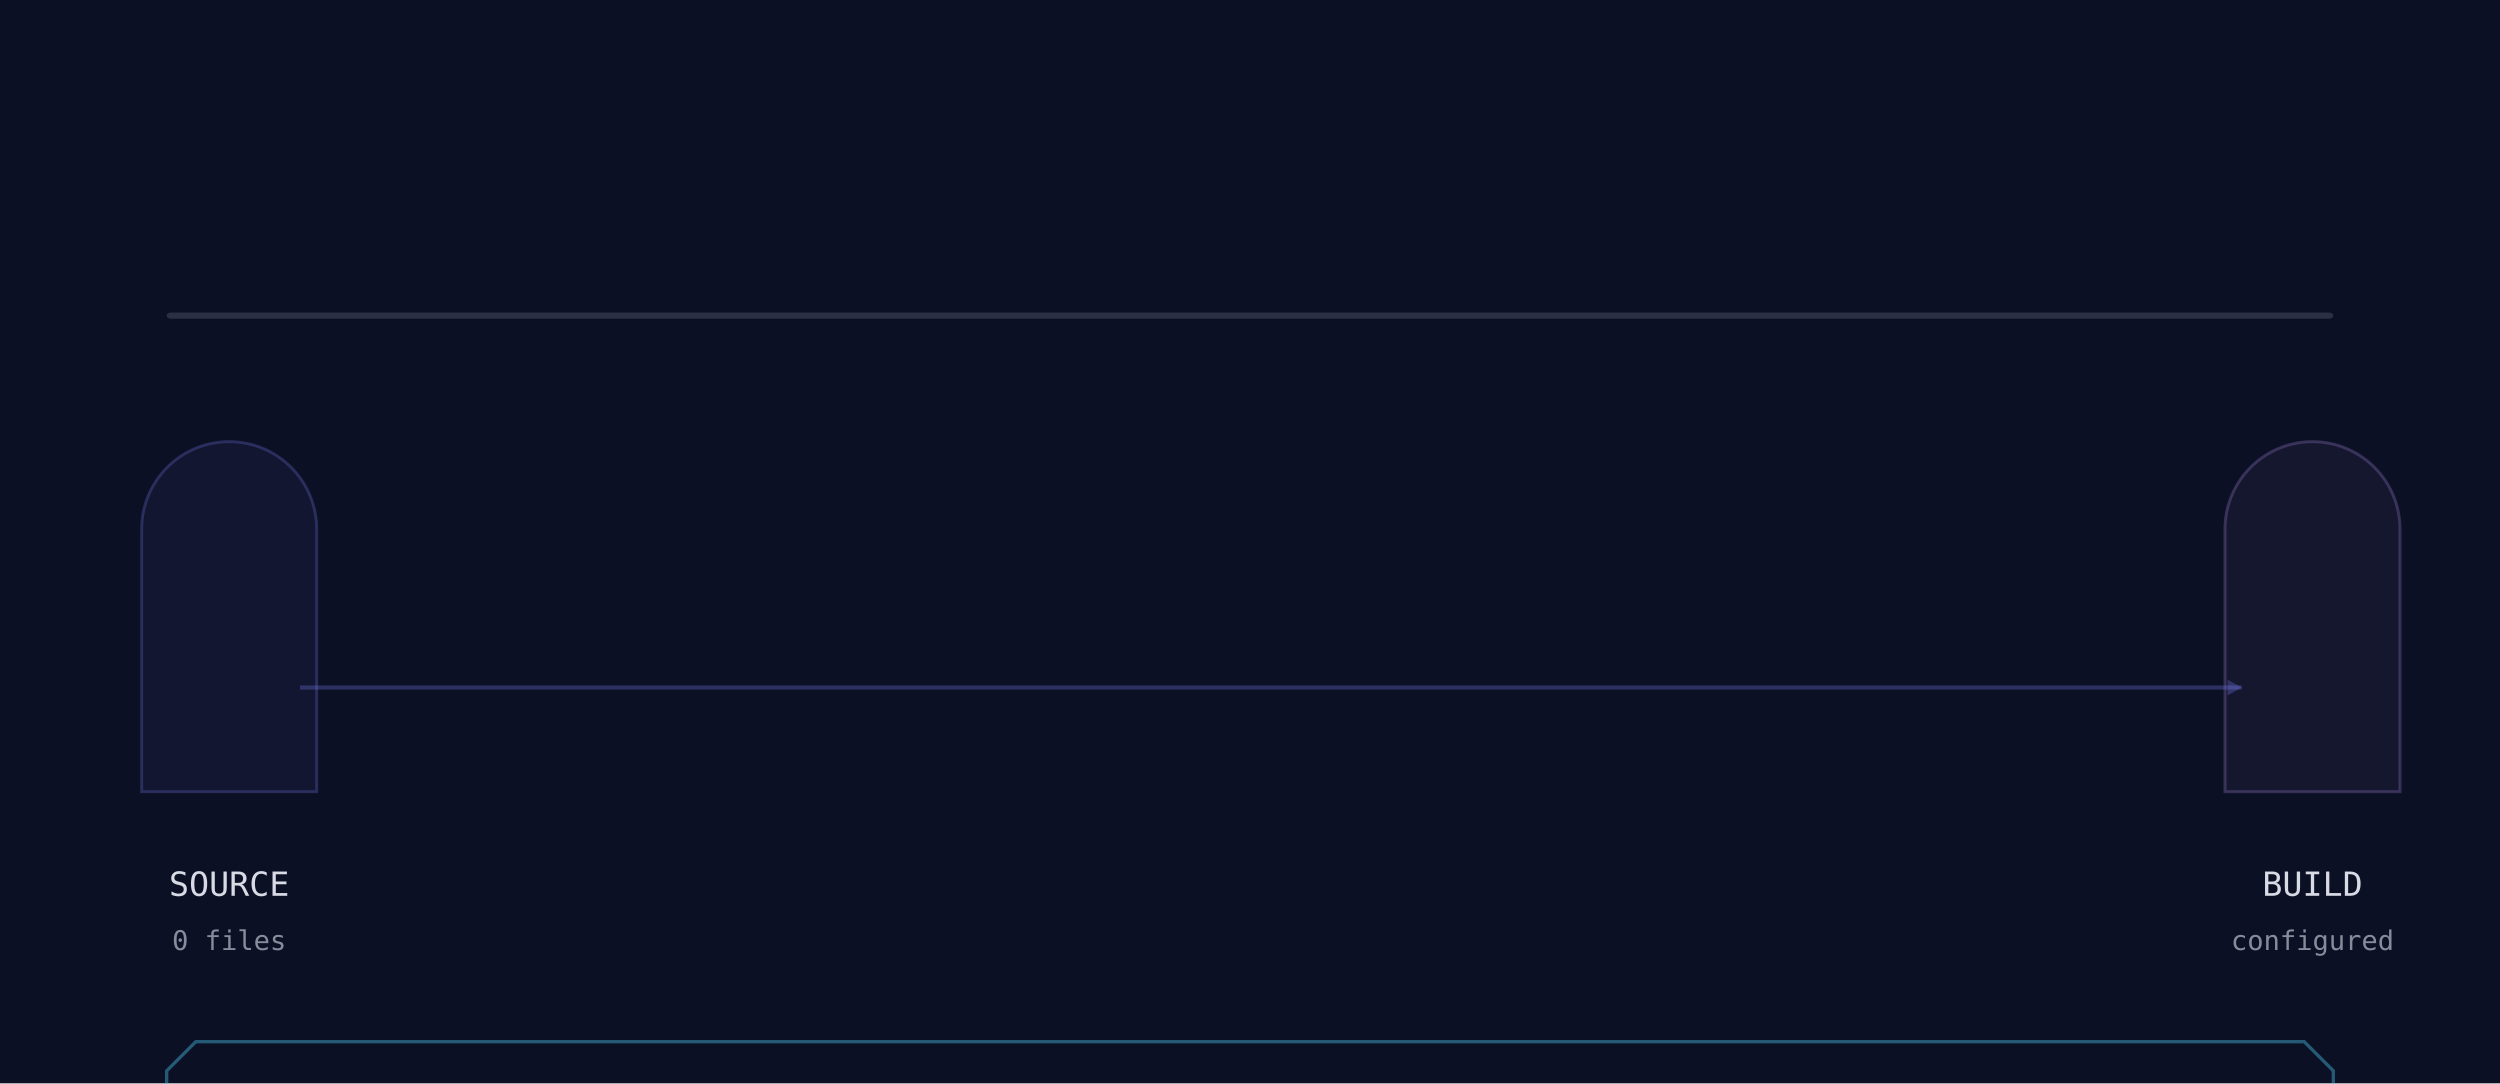
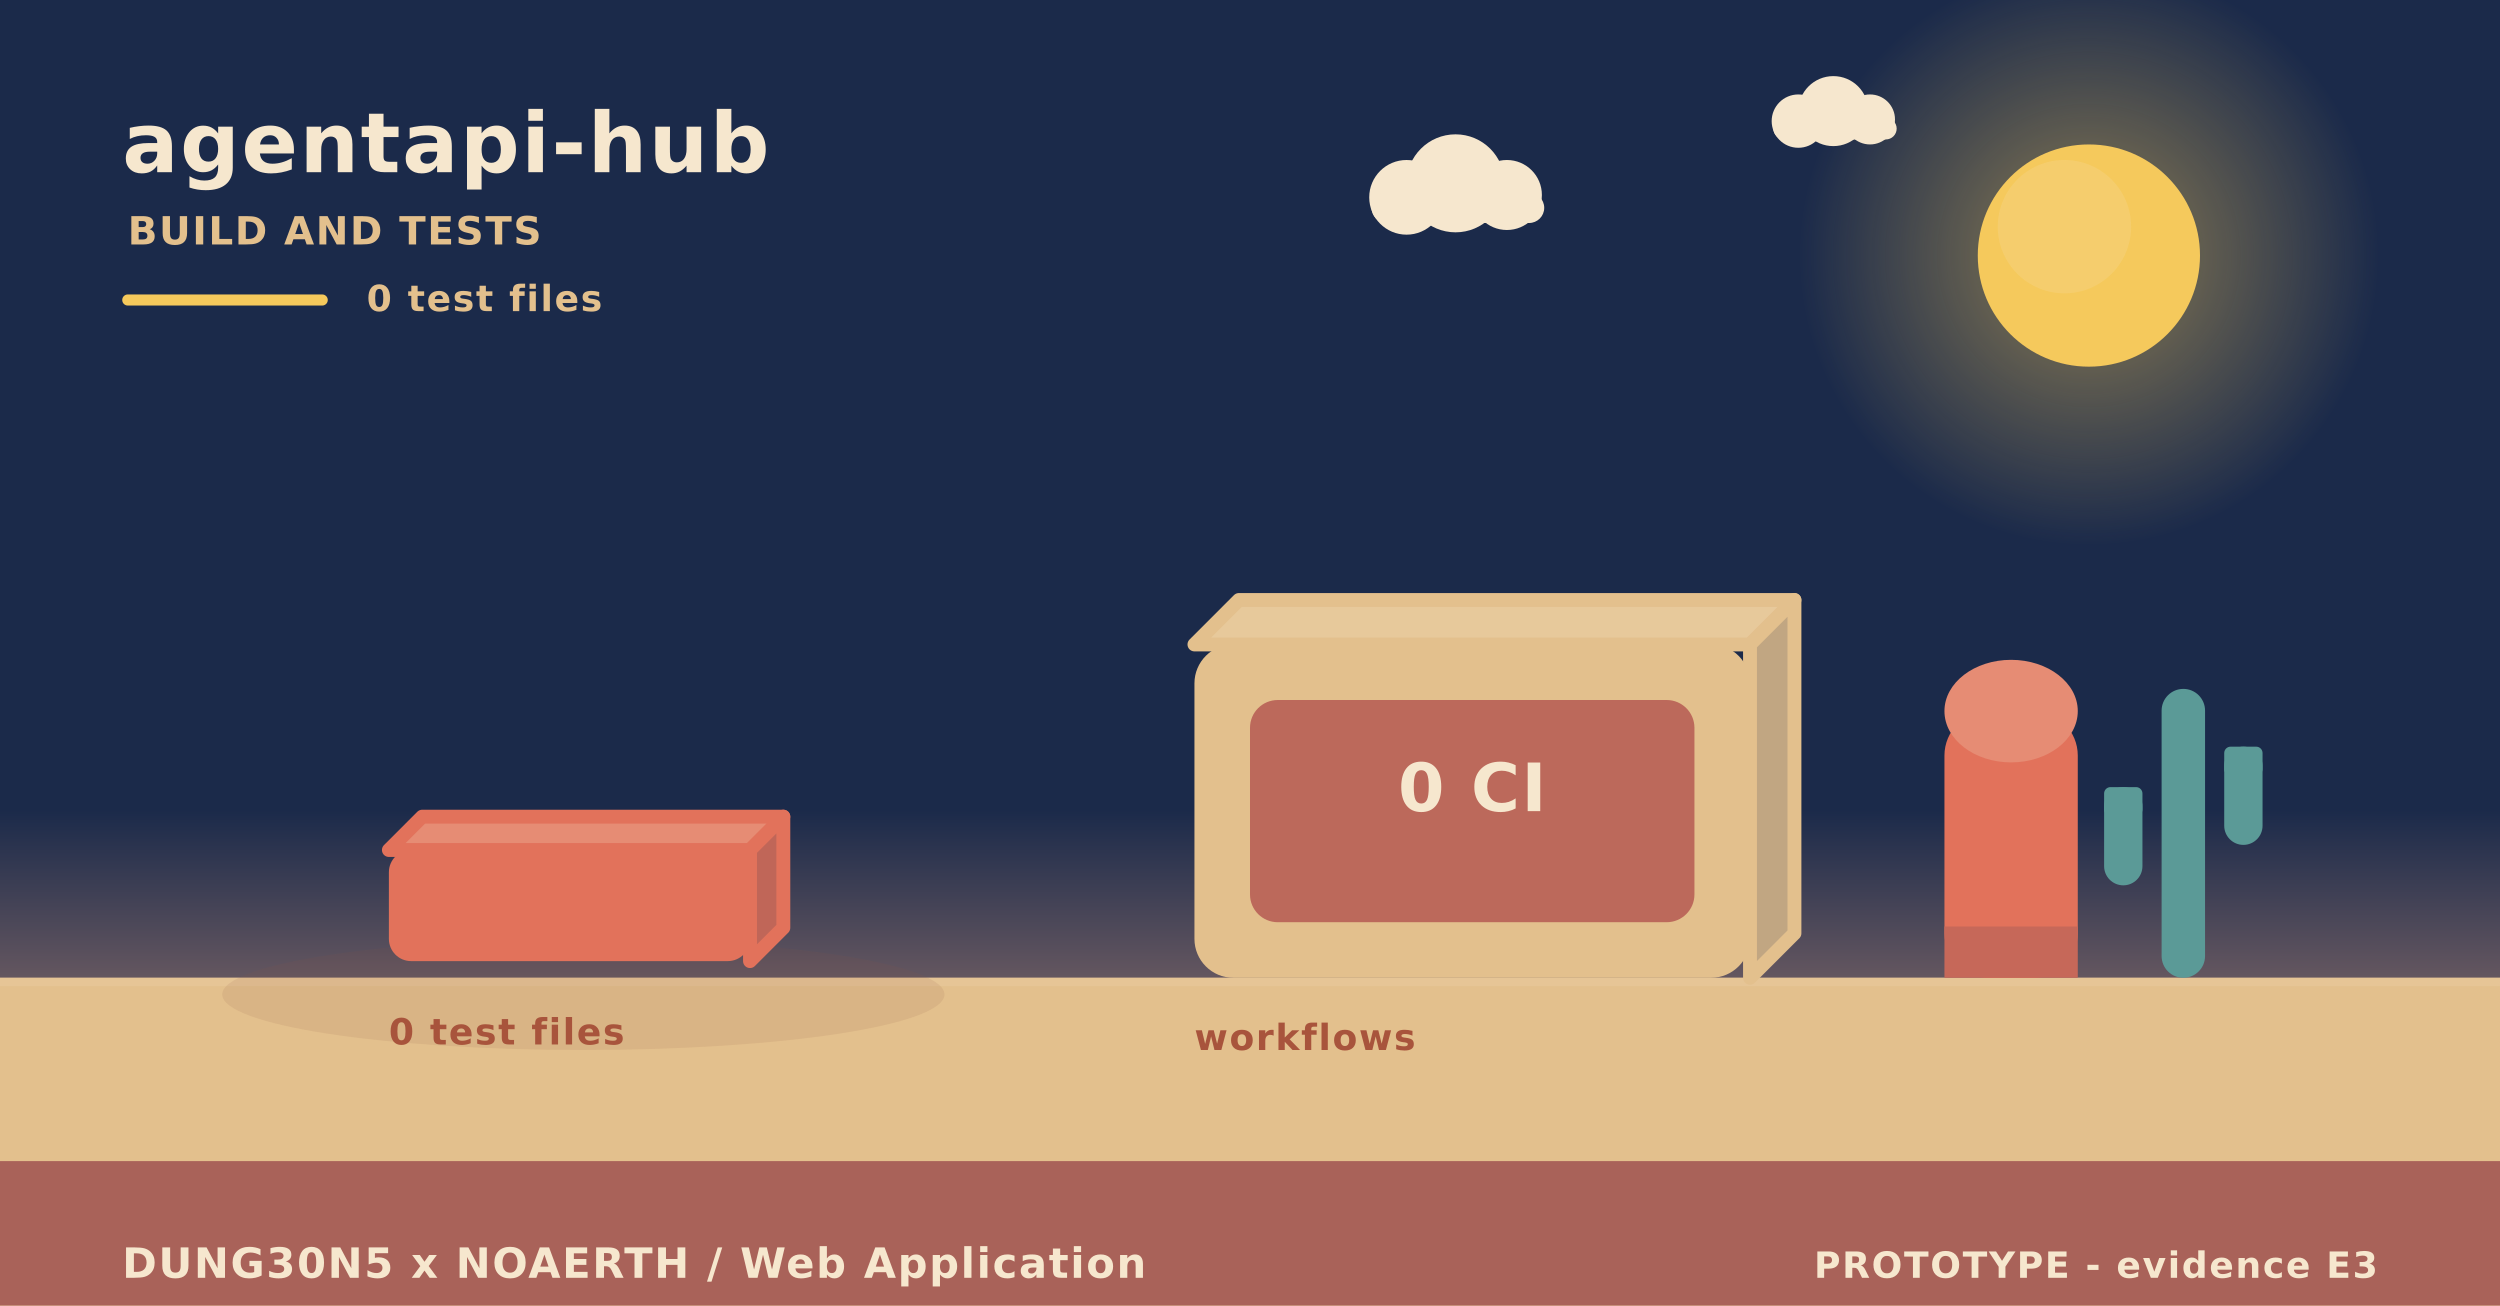
- <svg xmlns="http://www.w3.org/2000/svg" viewBox="0 0 1200 520" width="1200" height="520" role="img" aria-label="agentapi-hub build evidence">
-   <rect width="1200" height="520" fill="#0c1024" />
-   <defs>
-     <linearGradient id="gb" x1="0" y1="0" x2="1" y2="1">
-       <stop offset="0%" stop-color="#7c83ff" />
-       <stop offset="100%" stop-color="#b794f4" />
-     </linearGradient>
-   </defs>
-   <rect x="80.00" y="150.00" width="1040.00" height="3.00" rx="2.00" fill="rgba(238,240,251,0.140)" opacity="1.00" />
-   <path d="M68.00,380.00 L68.00,254.00 A42.00,42.00 0 0 1 152.00,254.00 L152.00,380.00 Z" fill="rgba(124,131,255,0.100)" opacity="0.55" stroke="rgba(124,131,255,0.450)" stroke-width="1.4" />
-   <polygon points="-192.26,189.00 -136.83,221.00 -136.83,157.00 -192.26,125.00" fill="#2c758b" opacity="0.95" />
-   <polygon points="-247.68,221.00 -192.26,253.00 -192.26,189.00 -247.68,157.00" fill="#8f73be" opacity="0.95" />
-   <polygon points="-192.26,125.00 -136.83,157.00 -192.26,189.00 -247.68,157.00" fill="#7c83ff" opacity="0.95" />
-   <text x="110" y="430" font-family="ui-monospace,Menlo,monospace" font-size="16" fill="rgba(238,240,251,0.900)" text-anchor="middle">SOURCE</text>
-   <text x="110" y="456" font-family="ui-monospace,Menlo,monospace" font-size="13" fill="rgba(238,240,251,0.550)" text-anchor="middle">0 files</text>
-   <path d="M1068.00,380.00 L1068.00,254.00 A42.00,42.00 0 0 1 1152.00,254.00 L1152.00,380.00 Z" fill="rgba(183,148,244,0.100)" opacity="0.55" stroke="rgba(183,148,244,0.450)" stroke-width="1.4" />
-   <polygon points="673.77,689.00 729.19,721.00 729.19,657.00 673.77,625.00" fill="#2c758b" opacity="0.95" />
-   <polygon points="618.34,721.00 673.77,753.00 673.77,689.00 618.34,657.00" fill="#8f73be" opacity="0.95" />
-   <polygon points="673.77,625.00 729.19,657.00 673.77,689.00 618.34,657.00" fill="#b794f4" opacity="0.95" />
-   <text x="1110" y="430" font-family="ui-monospace,Menlo,monospace" font-size="16" fill="rgba(238,240,251,0.900)" text-anchor="middle">BUILD</text>
-   <text x="1110" y="456" font-family="ui-monospace,Menlo,monospace" font-size="13" fill="rgba(238,240,251,0.550)" text-anchor="middle">configured</text>
-   <line x1="144.00" y1="330.00" x2="1076.00" y2="330.00" stroke="rgba(124,131,255,0.500)" stroke-width="2.00" opacity="0.55" />
-   <polygon points="1076.00,330.00 1069.20,326.20 1069.20,333.80" fill="rgba(124,131,255,0.500)" opacity="0.55" />
-   <path d="M94.00,500.00 H1106.00 L1120.00,514.00 V546.00 L1106.00,560.00 H94.00 L80.00,546.00 V514.00 Z" fill="none" stroke="rgba(76,201,240,0.500)" stroke-width="1.60" opacity="0.80" />
-   <text x="600" y="536" font-family="ui-monospace,Menlo,monospace" font-size="16" fill="rgba(76,201,240,0.950)" text-anchor="middle">no test suite present in this repository — shown as measured, not implied</text>
+ <svg xmlns="http://www.w3.org/2000/svg" width="900" height="470" viewBox="0 0 900 470" role="img" aria-label="agentapi-hub - how it is verified">
+   <linearGradient id="skyb" x1="0" y1="0" x2="0" y2="1">
+     <stop offset="0" stop-color="#1b2a4a" />
+     <stop offset="0.62" stop-color="#1b2a4a" />
+     <stop offset="1" stop-color="#f3ad8a" />
+   </linearGradient>
+   <rect width="900" height="470" fill="url(#skyb)" />
+   <radialGradient id="sunb">
+     <stop offset="0.35" stop-color="#f5c95c" stop-opacity="0.34" />
+     <stop offset="1" stop-color="#f5c95c" stop-opacity="0" />
+   </radialGradient>
+   <circle cx="752" cy="92" r="104" fill="url(#sunb)" />
+   <circle cx="752" cy="92" r="40" fill="#f5c95c" />
+   <circle cx="743.2" cy="81.6" r="24" fill="#f5d27e" opacity="0.5" />
+   <g>
+     <circle cx="524" cy="66" r="17.64" fill="#f6e7ce" />
+     <circle cx="506.36" cy="71.04" r="13.44" fill="#f6e7ce" />
+     <circle cx="542.48" cy="70.2" r="12.6" fill="#f6e7ce" />
+     <rect x="493.76" y="69.36" width="62.16" height="10.92" rx="5.46" fill="#f6e7ce" />
+   </g>
+   <g>
+     <circle cx="660" cy="40" r="12.6" fill="#f6e7ce" />
+     <circle cx="647.4" cy="43.6" r="9.6" fill="#f6e7ce" />
+     <circle cx="673.2" cy="43" r="9" fill="#f6e7ce" />
+     <rect x="638.4" y="42.4" width="44.4" height="7.8" rx="3.9" fill="#f6e7ce" />
+   </g>
+   <rect x="0" y="352" width="900" height="118" fill="#e3c08d" />
+   <rect x="0" y="352" width="900" height="3" fill="#e6c596" />
+   <text x="44" y="62" font-family="Verdana,DejaVu Sans,sans-serif" font-size="30" font-weight="700" letter-spacing="0.6" fill="#f6e7ce" text-anchor="start">agentapi-hub</text>
+   <text x="46" y="88" font-family="Verdana,DejaVu Sans,sans-serif" font-size="14" font-weight="700" letter-spacing="0.6" fill="#e3c08d" text-anchor="start">BUILD AND TESTS</text>
+   <rect x="44" y="106" width="74" height="4" rx="2" fill="#f5c95c" />
+   <text x="132" y="112" font-family="Verdana,DejaVu Sans,sans-serif" font-size="13" font-weight="700" letter-spacing="0.6" fill="#e3c08d" text-anchor="start">0 test files</text>
+   <ellipse cx="210" cy="358" rx="130" ry="20" fill="rgba(138,90,68,0.11)" />
+   <path d="M140,306 L270,306 L282,294 L152,294 Z" fill="#e68c74" stroke="#e2725b" stroke-width="5" stroke-linejoin="round" />
+   <path d="M270,306 L282,294 L282,334 L270,346 Z" fill="#c06658" stroke="#e2725b" stroke-width="5" stroke-linejoin="round" />
+   <rect x="140" y="306" width="130" height="40" rx="8" fill="#e2725b" />
+   <text x="140" y="376" font-family="Verdana,DejaVu Sans,sans-serif" font-size="13" font-weight="700" letter-spacing="0.6" fill="#a8543c" text-anchor="start">0 test files</text>
+   <path d="M430,232 L630,232 L646,216 L446,216 Z" fill="#e7c99b" stroke="#e3c08d" stroke-width="5" stroke-linejoin="round" />
+   <path d="M630,232 L646,216 L646,336 L630,352 Z" fill="#c1a682" stroke="#e3c08d" stroke-width="5" stroke-linejoin="round" />
+   <rect x="430" y="232" width="200" height="120" rx="14" fill="#e3c08d" />
+   <rect x="450" y="252" width="160" height="80" rx="10" fill="#ba6458" opacity="0.94" />
+   <text x="530" y="292" font-family="Verdana,DejaVu Sans,sans-serif" font-size="24" font-weight="700" letter-spacing="0.6" fill="#f6e7ce" text-anchor="middle">0 CI</text>
+   <text x="430" y="378" font-family="Verdana,DejaVu Sans,sans-serif" font-size="13" font-weight="700" letter-spacing="0.6" fill="#a8543c" text-anchor="start">workflows</text>
+   <rect x="700" y="256" width="48" height="96" rx="16" fill="#e2725b" />
+   <ellipse cx="724" cy="256" rx="24" ry="18.46" fill="#e68c74" />
+   <rect x="700" y="333.54" width="48" height="18.46" fill="#c66859" />
+   <rect x="778.18" y="248" width="15.64" height="104" rx="7.82" fill="#5b9a97" />
+   <rect x="757.48" y="283.36" width="13.8" height="35.36" rx="6.9" fill="#5b9a97" />
+   <rect x="757.48" y="283.36" width="13.8" height="10.4" rx="2.3" fill="#5b9a97" />
+   <rect x="800.72" y="268.8" width="13.8" height="35.36" rx="6.9" fill="#5b9a97" />
+   <rect x="800.72" y="268.8" width="13.8" height="10.4" rx="2.3" fill="#5b9a97" />
+   <rect x="0" y="418" width="900" height="52" rx="0" fill="#a65c56" opacity="0.94" />
+   <text x="44" y="460" font-family="Verdana,DejaVu Sans,sans-serif" font-size="15" font-weight="700" letter-spacing="0.6" fill="#f6e7ce" text-anchor="start">DUNG30N5 x NOAERTH  /  Web Application</text>
+   <text x="856" y="460" font-family="Verdana,DejaVu Sans,sans-serif" font-size="13" font-weight="700" letter-spacing="0.6" fill="#f6e7ce" text-anchor="end">PROTOTYPE  -  evidence E3</text>
</svg>
